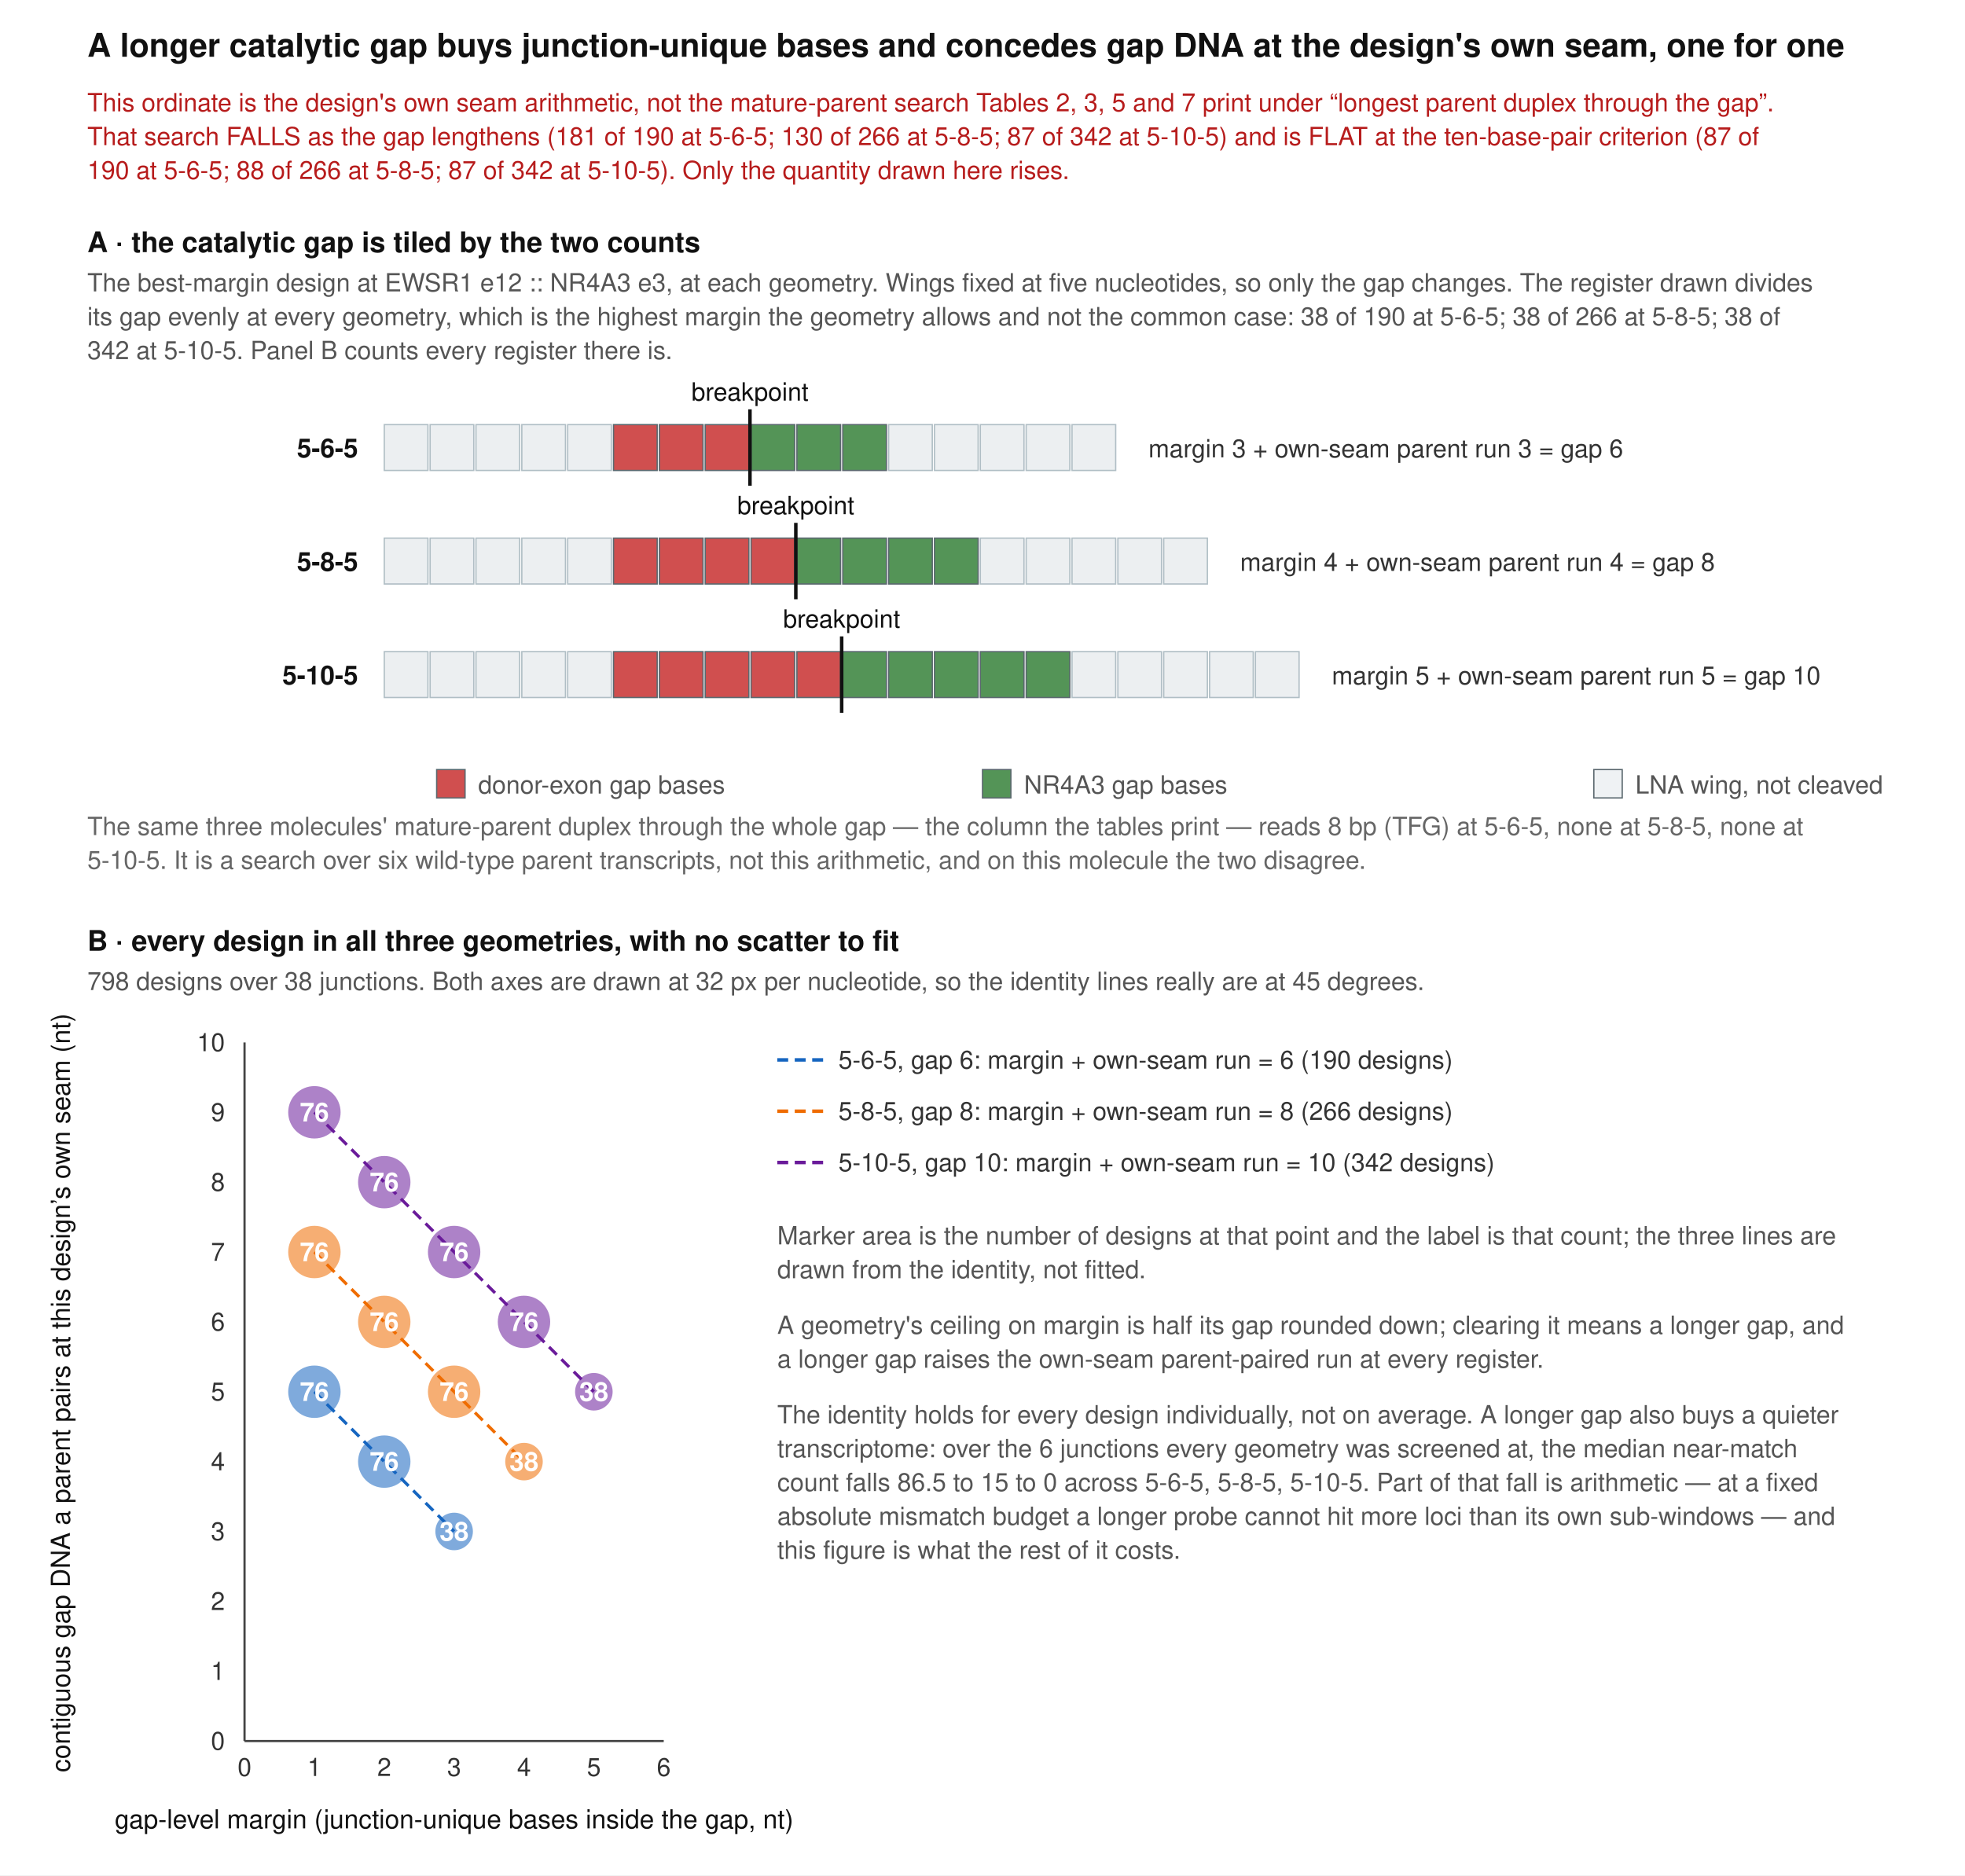
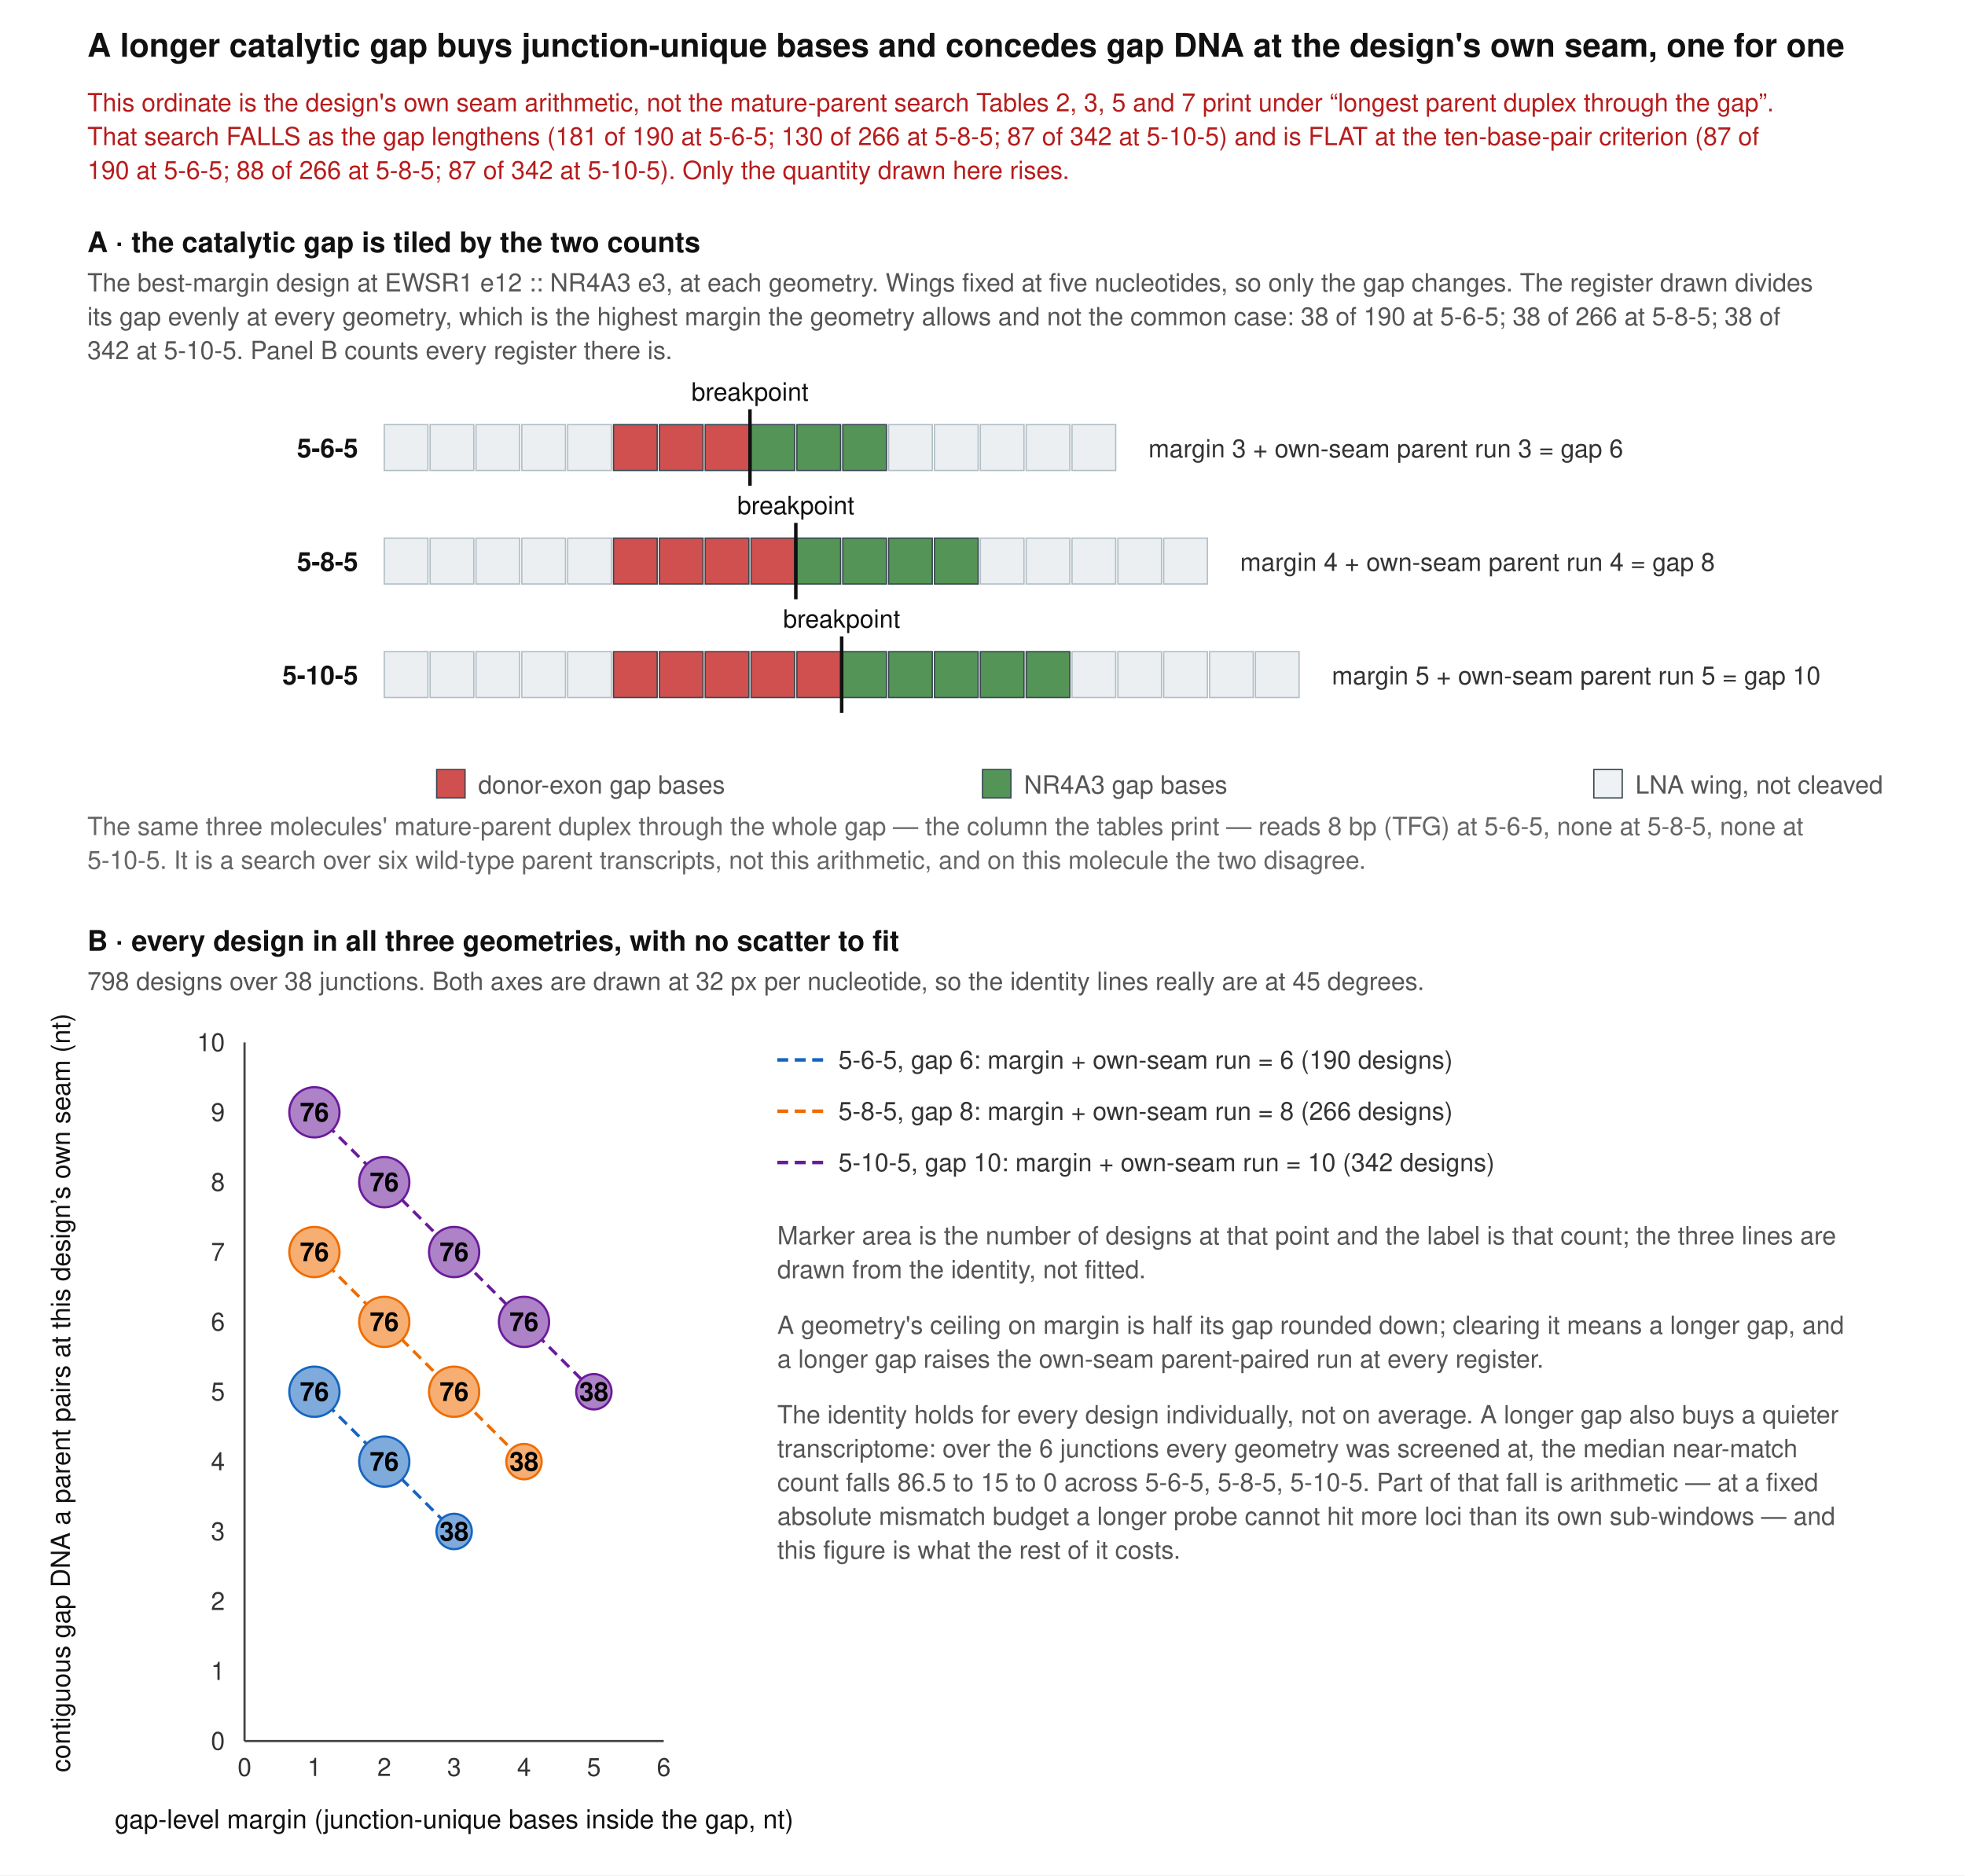
<svg xmlns="http://www.w3.org/2000/svg" width="900" height="859" viewBox="0 0 900 859" font-family="Helvetica,Arial,sans-serif">
  <rect width="900" height="859" fill="#ffffff" />
  <text x="40" y="26" font-size="15" fill="#111" font-weight="600">A longer catalytic gap buys junction-unique bases and concedes gap DNA at the design's own seam, one for one</text>
  <text x="40" y="51.0" font-size="11.5" fill="#b71c1c">This ordinate is the design's own seam arithmetic, not the mature-parent search Tables 2, 3, 5 and 7 print under “longest parent duplex through the gap”.</text>
  <text x="40" y="66.5" font-size="11.5" fill="#b71c1c">That search FALLS as the gap lengthens (181 of 190 at 5-6-5; 130 of 266 at 5-8-5; 87 of 342 at 5-10-5) and is FLAT at the ten-base-pair criterion (87 of</text>
  <text x="40" y="82.0" font-size="11.5" fill="#b71c1c">190 at 5-6-5; 88 of 266 at 5-8-5; 87 of 342 at 5-10-5). Only the quantity drawn here rises.</text>
  <text x="40" y="115.5" font-size="13" fill="#111" font-weight="600">A · the catalytic gap is tiled by the two counts</text>
  <text x="40" y="133.5" font-size="11.5" fill="#555">The best-margin design at EWSR1 e12 :: NR4A3 e3, at each geometry. Wings fixed at five nucleotides, so only the gap changes. The register drawn divides</text>
  <text x="40" y="149.0" font-size="11.5" fill="#555">its gap evenly at every geometry, which is the highest margin the geometry allows and not the common case: 38 of 190 at 5-6-5; 38 of 266 at 5-8-5; 38 of</text>
  <text x="40" y="164.5" font-size="11.5" fill="#555">342 at 5-10-5. Panel B counts every register there is.</text>
  <rect x="176" y="194.5" width="20" height="21" fill="#eceff1" stroke="#b0bec5" stroke-width="0.6" />
  <rect x="407" y="194.5" width="20" height="21" fill="#eceff1" stroke="#b0bec5" stroke-width="0.6" />
  <rect x="197" y="194.5" width="20" height="21" fill="#eceff1" stroke="#b0bec5" stroke-width="0.6" />
  <rect x="428" y="194.5" width="20" height="21" fill="#eceff1" stroke="#b0bec5" stroke-width="0.6" />
  <rect x="218" y="194.5" width="20" height="21" fill="#eceff1" stroke="#b0bec5" stroke-width="0.6" />
  <rect x="449" y="194.5" width="20" height="21" fill="#eceff1" stroke="#b0bec5" stroke-width="0.6" />
  <rect x="239" y="194.5" width="20" height="21" fill="#eceff1" stroke="#b0bec5" stroke-width="0.6" />
  <rect x="470" y="194.5" width="20" height="21" fill="#eceff1" stroke="#b0bec5" stroke-width="0.6" />
  <rect x="260" y="194.5" width="20" height="21" fill="#eceff1" stroke="#b0bec5" stroke-width="0.6" />
  <rect x="491" y="194.5" width="20" height="21" fill="#eceff1" stroke="#b0bec5" stroke-width="0.6" />
-   <rect x="281" y="194.5" width="20" height="21" fill="#c62828" opacity="0.82" stroke="#37474f" stroke-width="0.6" />
-   <rect x="302" y="194.5" width="20" height="21" fill="#c62828" opacity="0.82" stroke="#37474f" stroke-width="0.6" />
-   <rect x="323" y="194.5" width="20" height="21" fill="#c62828" opacity="0.82" stroke="#37474f" stroke-width="0.6" />
-   <rect x="344" y="194.5" width="20" height="21" fill="#2e7d32" opacity="0.82" stroke="#37474f" stroke-width="0.6" />
-   <rect x="365" y="194.5" width="20" height="21" fill="#2e7d32" opacity="0.82" stroke="#37474f" stroke-width="0.6" />
-   <rect x="386" y="194.5" width="20" height="21" fill="#2e7d32" opacity="0.82" stroke="#37474f" stroke-width="0.6" />
+   <rect x="281" y="194.5" width="20" height="21" fill="#d04f4f" stroke="#37474f" stroke-width="0.6" />
+   <rect x="302" y="194.5" width="20" height="21" fill="#d04f4f" stroke="#37474f" stroke-width="0.6" />
+   <rect x="323" y="194.5" width="20" height="21" fill="#d04f4f" stroke="#37474f" stroke-width="0.6" />
+   <rect x="344" y="194.5" width="20" height="21" fill="#549457" stroke="#37474f" stroke-width="0.6" />
+   <rect x="365" y="194.5" width="20" height="21" fill="#549457" stroke="#37474f" stroke-width="0.6" />
+   <rect x="386" y="194.5" width="20" height="21" fill="#549457" stroke="#37474f" stroke-width="0.6" />
  <line x1="343.5" y1="187.5" x2="343.5" y2="222.5" stroke="#111" stroke-width="1.6" />
  <text x="343.5" y="183.5" font-size="11.5" fill="#111" text-anchor="middle">breakpoint</text>
  <text x="164" y="209.5" font-size="12" fill="#111" text-anchor="end" font-weight="600">5-6-5</text>
  <text x="526" y="209.5" font-size="11.5" fill="#333">margin 3 + own-seam parent run 3 = gap 6</text>
  <rect x="176" y="246.5" width="20" height="21" fill="#eceff1" stroke="#b0bec5" stroke-width="0.6" />
  <rect x="449" y="246.5" width="20" height="21" fill="#eceff1" stroke="#b0bec5" stroke-width="0.6" />
  <rect x="197" y="246.5" width="20" height="21" fill="#eceff1" stroke="#b0bec5" stroke-width="0.6" />
  <rect x="470" y="246.5" width="20" height="21" fill="#eceff1" stroke="#b0bec5" stroke-width="0.6" />
  <rect x="218" y="246.5" width="20" height="21" fill="#eceff1" stroke="#b0bec5" stroke-width="0.6" />
  <rect x="491" y="246.5" width="20" height="21" fill="#eceff1" stroke="#b0bec5" stroke-width="0.6" />
  <rect x="239" y="246.5" width="20" height="21" fill="#eceff1" stroke="#b0bec5" stroke-width="0.6" />
  <rect x="512" y="246.5" width="20" height="21" fill="#eceff1" stroke="#b0bec5" stroke-width="0.6" />
  <rect x="260" y="246.5" width="20" height="21" fill="#eceff1" stroke="#b0bec5" stroke-width="0.6" />
  <rect x="533" y="246.5" width="20" height="21" fill="#eceff1" stroke="#b0bec5" stroke-width="0.6" />
-   <rect x="281" y="246.5" width="20" height="21" fill="#c62828" opacity="0.82" stroke="#37474f" stroke-width="0.6" />
-   <rect x="302" y="246.5" width="20" height="21" fill="#c62828" opacity="0.82" stroke="#37474f" stroke-width="0.6" />
-   <rect x="323" y="246.5" width="20" height="21" fill="#c62828" opacity="0.82" stroke="#37474f" stroke-width="0.6" />
-   <rect x="344" y="246.5" width="20" height="21" fill="#c62828" opacity="0.82" stroke="#37474f" stroke-width="0.6" />
-   <rect x="365" y="246.5" width="20" height="21" fill="#2e7d32" opacity="0.82" stroke="#37474f" stroke-width="0.6" />
-   <rect x="386" y="246.5" width="20" height="21" fill="#2e7d32" opacity="0.82" stroke="#37474f" stroke-width="0.6" />
-   <rect x="407" y="246.5" width="20" height="21" fill="#2e7d32" opacity="0.82" stroke="#37474f" stroke-width="0.6" />
-   <rect x="428" y="246.5" width="20" height="21" fill="#2e7d32" opacity="0.82" stroke="#37474f" stroke-width="0.6" />
+   <rect x="281" y="246.5" width="20" height="21" fill="#d04f4f" stroke="#37474f" stroke-width="0.6" />
+   <rect x="302" y="246.5" width="20" height="21" fill="#d04f4f" stroke="#37474f" stroke-width="0.6" />
+   <rect x="323" y="246.5" width="20" height="21" fill="#d04f4f" stroke="#37474f" stroke-width="0.6" />
+   <rect x="344" y="246.5" width="20" height="21" fill="#d04f4f" stroke="#37474f" stroke-width="0.6" />
+   <rect x="365" y="246.5" width="20" height="21" fill="#549457" stroke="#37474f" stroke-width="0.6" />
+   <rect x="386" y="246.5" width="20" height="21" fill="#549457" stroke="#37474f" stroke-width="0.6" />
+   <rect x="407" y="246.5" width="20" height="21" fill="#549457" stroke="#37474f" stroke-width="0.6" />
+   <rect x="428" y="246.5" width="20" height="21" fill="#549457" stroke="#37474f" stroke-width="0.6" />
  <line x1="364.5" y1="239.5" x2="364.5" y2="274.5" stroke="#111" stroke-width="1.6" />
  <text x="364.5" y="235.5" font-size="11.5" fill="#111" text-anchor="middle">breakpoint</text>
  <text x="164" y="261.5" font-size="12" fill="#111" text-anchor="end" font-weight="600">5-8-5</text>
  <text x="568" y="261.5" font-size="11.5" fill="#333">margin 4 + own-seam parent run 4 = gap 8</text>
  <rect x="176" y="298.5" width="20" height="21" fill="#eceff1" stroke="#b0bec5" stroke-width="0.6" />
  <rect x="491" y="298.5" width="20" height="21" fill="#eceff1" stroke="#b0bec5" stroke-width="0.6" />
  <rect x="197" y="298.5" width="20" height="21" fill="#eceff1" stroke="#b0bec5" stroke-width="0.6" />
  <rect x="512" y="298.5" width="20" height="21" fill="#eceff1" stroke="#b0bec5" stroke-width="0.6" />
  <rect x="218" y="298.5" width="20" height="21" fill="#eceff1" stroke="#b0bec5" stroke-width="0.6" />
  <rect x="533" y="298.5" width="20" height="21" fill="#eceff1" stroke="#b0bec5" stroke-width="0.6" />
  <rect x="239" y="298.5" width="20" height="21" fill="#eceff1" stroke="#b0bec5" stroke-width="0.6" />
  <rect x="554" y="298.5" width="20" height="21" fill="#eceff1" stroke="#b0bec5" stroke-width="0.6" />
  <rect x="260" y="298.5" width="20" height="21" fill="#eceff1" stroke="#b0bec5" stroke-width="0.6" />
  <rect x="575" y="298.5" width="20" height="21" fill="#eceff1" stroke="#b0bec5" stroke-width="0.6" />
-   <rect x="281" y="298.5" width="20" height="21" fill="#c62828" opacity="0.82" stroke="#37474f" stroke-width="0.6" />
-   <rect x="302" y="298.5" width="20" height="21" fill="#c62828" opacity="0.82" stroke="#37474f" stroke-width="0.6" />
-   <rect x="323" y="298.5" width="20" height="21" fill="#c62828" opacity="0.82" stroke="#37474f" stroke-width="0.6" />
-   <rect x="344" y="298.5" width="20" height="21" fill="#c62828" opacity="0.82" stroke="#37474f" stroke-width="0.6" />
-   <rect x="365" y="298.5" width="20" height="21" fill="#c62828" opacity="0.82" stroke="#37474f" stroke-width="0.6" />
-   <rect x="386" y="298.5" width="20" height="21" fill="#2e7d32" opacity="0.82" stroke="#37474f" stroke-width="0.6" />
-   <rect x="407" y="298.5" width="20" height="21" fill="#2e7d32" opacity="0.82" stroke="#37474f" stroke-width="0.6" />
-   <rect x="428" y="298.5" width="20" height="21" fill="#2e7d32" opacity="0.82" stroke="#37474f" stroke-width="0.6" />
-   <rect x="449" y="298.5" width="20" height="21" fill="#2e7d32" opacity="0.82" stroke="#37474f" stroke-width="0.6" />
-   <rect x="470" y="298.5" width="20" height="21" fill="#2e7d32" opacity="0.82" stroke="#37474f" stroke-width="0.6" />
+   <rect x="281" y="298.5" width="20" height="21" fill="#d04f4f" stroke="#37474f" stroke-width="0.6" />
+   <rect x="302" y="298.5" width="20" height="21" fill="#d04f4f" stroke="#37474f" stroke-width="0.6" />
+   <rect x="323" y="298.5" width="20" height="21" fill="#d04f4f" stroke="#37474f" stroke-width="0.6" />
+   <rect x="344" y="298.5" width="20" height="21" fill="#d04f4f" stroke="#37474f" stroke-width="0.6" />
+   <rect x="365" y="298.5" width="20" height="21" fill="#d04f4f" stroke="#37474f" stroke-width="0.6" />
+   <rect x="386" y="298.5" width="20" height="21" fill="#549457" stroke="#37474f" stroke-width="0.6" />
+   <rect x="407" y="298.5" width="20" height="21" fill="#549457" stroke="#37474f" stroke-width="0.6" />
+   <rect x="428" y="298.5" width="20" height="21" fill="#549457" stroke="#37474f" stroke-width="0.6" />
+   <rect x="449" y="298.5" width="20" height="21" fill="#549457" stroke="#37474f" stroke-width="0.6" />
+   <rect x="470" y="298.5" width="20" height="21" fill="#549457" stroke="#37474f" stroke-width="0.6" />
  <line x1="385.5" y1="291.5" x2="385.5" y2="326.5" stroke="#111" stroke-width="1.6" />
  <text x="385.5" y="287.5" font-size="11.5" fill="#111" text-anchor="middle">breakpoint</text>
  <text x="164" y="313.5" font-size="12" fill="#111" text-anchor="end" font-weight="600">5-10-5</text>
  <text x="610" y="313.5" font-size="11.5" fill="#333">margin 5 + own-seam parent run 5 = gap 10</text>
-   <rect x="200" y="352.5" width="13" height="13" fill="#c62828" opacity="0.82" stroke="#37474f" stroke-width="0.6" />
+   <rect x="200" y="352.5" width="13" height="13" fill="#d04f4f" stroke="#37474f" stroke-width="0.6" />
  <text x="219" y="363.5" font-size="11.5" fill="#555">donor-exon gap bases</text>
-   <rect x="450" y="352.5" width="13" height="13" fill="#2e7d32" opacity="0.82" stroke="#37474f" stroke-width="0.6" />
+   <rect x="450" y="352.5" width="13" height="13" fill="#549457" stroke="#37474f" stroke-width="0.6" />
  <text x="469" y="363.5" font-size="11.5" fill="#555">NR4A3 gap bases</text>
-   <rect x="730" y="352.5" width="13" height="13" fill="#eceff1" opacity="0.82" stroke="#37474f" stroke-width="0.6" />
+   <rect x="730" y="352.5" width="13" height="13" fill="#eff2f4" stroke="#37474f" stroke-width="0.6" />
  <text x="749" y="363.5" font-size="11.5" fill="#555">LNA wing, not cleaved</text>
  <text x="40" y="382.5" font-size="11.5" fill="#666">The same three molecules' mature-parent duplex through the whole gap — the column the tables print — reads 8 bp (TFG) at 5-6-5, none at 5-8-5, none at</text>
  <text x="40" y="398.0" font-size="11.5" fill="#666">5-10-5. It is a search over six wild-type parent transcripts, not this arithmetic, and on this molecule the two disagree.</text>
  <text x="40" y="435.5" font-size="13" fill="#111" font-weight="600">B · every design in all three geometries, with no scatter to fit</text>
  <text x="40" y="453.5" font-size="11.5" fill="#555">798 designs over 38 junctions. Both axes are drawn at 32 px per nucleotide, so the identity lines really are at 45 degrees.</text>
  <line x1="112" y1="797.5" x2="304" y2="797.5" stroke="#444" />
  <line x1="112" y1="477.5" x2="112" y2="797.5" stroke="#444" />
  <text x="112.0" y="813.5" font-size="11.5" fill="#333" text-anchor="middle">0</text>
  <text x="103" y="801.5" font-size="11.5" fill="#333" text-anchor="end">0</text>
  <text x="144.0" y="813.5" font-size="11.5" fill="#333" text-anchor="middle">1</text>
  <text x="103" y="769.5" font-size="11.5" fill="#333" text-anchor="end">1</text>
  <text x="176.0" y="813.5" font-size="11.5" fill="#333" text-anchor="middle">2</text>
  <text x="103" y="737.5" font-size="11.5" fill="#333" text-anchor="end">2</text>
  <text x="208.0" y="813.5" font-size="11.5" fill="#333" text-anchor="middle">3</text>
  <text x="103" y="705.5" font-size="11.5" fill="#333" text-anchor="end">3</text>
  <text x="240.0" y="813.5" font-size="11.5" fill="#333" text-anchor="middle">4</text>
  <text x="103" y="673.5" font-size="11.5" fill="#333" text-anchor="end">4</text>
  <text x="272.0" y="813.5" font-size="11.5" fill="#333" text-anchor="middle">5</text>
  <text x="103" y="641.5" font-size="11.5" fill="#333" text-anchor="end">5</text>
  <text x="304.0" y="813.5" font-size="11.5" fill="#333" text-anchor="middle">6</text>
  <text x="103" y="609.5" font-size="11.5" fill="#333" text-anchor="end">6</text>
  <text x="103" y="577.5" font-size="11.5" fill="#333" text-anchor="end">7</text>
  <text x="103" y="545.5" font-size="11.5" fill="#333" text-anchor="end">8</text>
  <text x="103" y="513.5" font-size="11.5" fill="#333" text-anchor="end">9</text>
  <text x="103" y="481.5" font-size="11.5" fill="#333" text-anchor="end">10</text>
  <text x="208" y="837.5" font-size="12" fill="#111" text-anchor="middle">gap-level margin (junction-unique bases inside the gap, nt)</text>
  <text x="32" y="638" font-size="12" fill="#111" text-anchor="middle" transform="rotate(-90 32 638)">contiguous gap DNA a parent pairs at this design’s own seam (nt)</text>
  <polyline points="144.0,637.5 176.0,669.5 208.0,701.5" fill="none" stroke="#1565c0" stroke-width="1.4" stroke-dasharray="5 3" />
-   <circle cx="144.0" cy="637.5" r="11.5" fill="#1565c0" opacity="0.55" stroke="#1565c0" />
-   <text x="144.0" y="641.7" font-size="12" fill="#ffffff" text-anchor="middle" font-weight="600">76</text>
-   <circle cx="176.0" cy="669.5" r="11.5" fill="#1565c0" opacity="0.55" stroke="#1565c0" />
-   <text x="176.0" y="673.7" font-size="12" fill="#ffffff" text-anchor="middle" font-weight="600">76</text>
-   <circle cx="208.0" cy="701.5" r="8.1" fill="#1565c0" opacity="0.55" stroke="#1565c0" />
-   <text x="208.0" y="705.7" font-size="12" fill="#ffffff" text-anchor="middle" font-weight="600">38</text>
+   <circle cx="144.0" cy="637.5" r="11.5" fill="#7eaadc" stroke="#1565c0" />
+   <text x="144.0" y="641.7" font-size="12" fill="#000000" text-anchor="middle" font-weight="600">76</text>
+   <circle cx="176.0" cy="669.5" r="11.5" fill="#7eaadc" stroke="#1565c0" />
+   <text x="176.0" y="673.7" font-size="12" fill="#000000" text-anchor="middle" font-weight="600">76</text>
+   <circle cx="208.0" cy="701.5" r="8.1" fill="#7eaadc" stroke="#1565c0" />
+   <text x="208.0" y="705.7" font-size="12" fill="#000000" text-anchor="middle" font-weight="600">38</text>
  <polyline points="144.0,573.5 176.0,605.5 208.0,637.5 240.0,669.5" fill="none" stroke="#ef6c00" stroke-width="1.4" stroke-dasharray="5 3" />
-   <circle cx="144.0" cy="573.5" r="11.5" fill="#ef6c00" opacity="0.55" stroke="#ef6c00" />
-   <text x="144.0" y="577.7" font-size="12" fill="#ffffff" text-anchor="middle" font-weight="600">76</text>
-   <circle cx="176.0" cy="605.5" r="11.5" fill="#ef6c00" opacity="0.55" stroke="#ef6c00" />
-   <text x="176.0" y="609.7" font-size="12" fill="#ffffff" text-anchor="middle" font-weight="600">76</text>
-   <circle cx="208.0" cy="637.5" r="11.5" fill="#ef6c00" opacity="0.55" stroke="#ef6c00" />
-   <text x="208.0" y="641.7" font-size="12" fill="#ffffff" text-anchor="middle" font-weight="600">76</text>
-   <circle cx="240.0" cy="669.5" r="8.1" fill="#ef6c00" opacity="0.55" stroke="#ef6c00" />
-   <text x="240.0" y="673.7" font-size="12" fill="#ffffff" text-anchor="middle" font-weight="600">38</text>
+   <circle cx="144.0" cy="573.5" r="11.5" fill="#f6ae73" stroke="#ef6c00" />
+   <text x="144.0" y="577.7" font-size="12" fill="#000000" text-anchor="middle" font-weight="600">76</text>
+   <circle cx="176.0" cy="605.5" r="11.5" fill="#f6ae73" stroke="#ef6c00" />
+   <text x="176.0" y="609.7" font-size="12" fill="#000000" text-anchor="middle" font-weight="600">76</text>
+   <circle cx="208.0" cy="637.5" r="11.5" fill="#f6ae73" stroke="#ef6c00" />
+   <text x="208.0" y="641.7" font-size="12" fill="#000000" text-anchor="middle" font-weight="600">76</text>
+   <circle cx="240.0" cy="669.5" r="8.1" fill="#f6ae73" stroke="#ef6c00" />
+   <text x="240.0" y="673.7" font-size="12" fill="#000000" text-anchor="middle" font-weight="600">38</text>
  <polyline points="144.0,509.5 176.0,541.5 208.0,573.5 240.0,605.5 272.0,637.5" fill="none" stroke="#6a1b9a" stroke-width="1.4" stroke-dasharray="5 3" />
-   <circle cx="144.0" cy="509.5" r="11.5" fill="#6a1b9a" opacity="0.55" stroke="#6a1b9a" />
-   <text x="144.0" y="513.7" font-size="12" fill="#ffffff" text-anchor="middle" font-weight="600">76</text>
-   <circle cx="176.0" cy="541.5" r="11.5" fill="#6a1b9a" opacity="0.55" stroke="#6a1b9a" />
-   <text x="176.0" y="545.7" font-size="12" fill="#ffffff" text-anchor="middle" font-weight="600">76</text>
-   <circle cx="208.0" cy="573.5" r="11.5" fill="#6a1b9a" opacity="0.55" stroke="#6a1b9a" />
-   <text x="208.0" y="577.7" font-size="12" fill="#ffffff" text-anchor="middle" font-weight="600">76</text>
-   <circle cx="240.0" cy="605.5" r="11.5" fill="#6a1b9a" opacity="0.55" stroke="#6a1b9a" />
-   <text x="240.0" y="609.7" font-size="12" fill="#ffffff" text-anchor="middle" font-weight="600">76</text>
-   <circle cx="272.0" cy="637.5" r="8.1" fill="#6a1b9a" opacity="0.55" stroke="#6a1b9a" />
-   <text x="272.0" y="641.7" font-size="12" fill="#ffffff" text-anchor="middle" font-weight="600">38</text>
+   <circle cx="144.0" cy="509.5" r="11.5" fill="#ad82c7" stroke="#6a1b9a" />
+   <text x="144.0" y="513.7" font-size="12" fill="#000000" text-anchor="middle" font-weight="600">76</text>
+   <circle cx="176.0" cy="541.5" r="11.5" fill="#ad82c7" stroke="#6a1b9a" />
+   <text x="176.0" y="545.7" font-size="12" fill="#000000" text-anchor="middle" font-weight="600">76</text>
+   <circle cx="208.0" cy="573.5" r="11.5" fill="#ad82c7" stroke="#6a1b9a" />
+   <text x="208.0" y="577.7" font-size="12" fill="#000000" text-anchor="middle" font-weight="600">76</text>
+   <circle cx="240.0" cy="605.5" r="11.5" fill="#ad82c7" stroke="#6a1b9a" />
+   <text x="240.0" y="609.7" font-size="12" fill="#000000" text-anchor="middle" font-weight="600">76</text>
+   <circle cx="272.0" cy="637.5" r="8.1" fill="#ad82c7" stroke="#6a1b9a" />
+   <text x="272.0" y="641.7" font-size="12" fill="#000000" text-anchor="middle" font-weight="600">38</text>
  <line x1="356" y1="485.5" x2="378" y2="485.5" stroke="#1565c0" stroke-width="1.6" stroke-dasharray="5 3" />
  <text x="384" y="489.5" font-size="11.5" fill="#333">5-6-5, gap 6: margin + own-seam run = 6 (190 designs)</text>
  <line x1="356" y1="509.0" x2="378" y2="509.0" stroke="#ef6c00" stroke-width="1.6" stroke-dasharray="5 3" />
  <text x="384" y="513.0" font-size="11.5" fill="#333">5-8-5, gap 8: margin + own-seam run = 8 (266 designs)</text>
  <line x1="356" y1="532.5" x2="378" y2="532.5" stroke="#6a1b9a" stroke-width="1.6" stroke-dasharray="5 3" />
  <text x="384" y="536.5" font-size="11.5" fill="#333">5-10-5, gap 10: margin + own-seam run = 10 (342 designs)</text>
  <text x="356" y="570.0" font-size="11.5" fill="#555">Marker area is the number of designs at that point and the label is that count; the three lines are</text>
  <text x="356" y="585.5" font-size="11.5" fill="#555">drawn from the identity, not fitted.</text>
  <text x="356" y="611.0" font-size="11.5" fill="#555">A geometry's ceiling on margin is half its gap rounded down; clearing it means a longer gap, and</text>
  <text x="356" y="626.5" font-size="11.5" fill="#555">a longer gap raises the own-seam parent-paired run at every register.</text>
  <text x="356" y="652.0" font-size="11.5" fill="#555">The identity holds for every design individually, not on average. A longer gap also buys a quieter</text>
  <text x="356" y="667.5" font-size="11.5" fill="#555">transcriptome: over the 6 junctions every geometry was screened at, the median near-match</text>
  <text x="356" y="683.0" font-size="11.5" fill="#555">count falls 86.5 to 15 to 0 across 5-6-5, 5-8-5, 5-10-5. Part of that fall is arithmetic — at a fixed</text>
  <text x="356" y="698.5" font-size="11.5" fill="#555">absolute mismatch budget a longer probe cannot hit more loci than its own sub-windows — and</text>
  <text x="356" y="714.0" font-size="11.5" fill="#555">this figure is what the rest of it costs.</text>
</svg>
